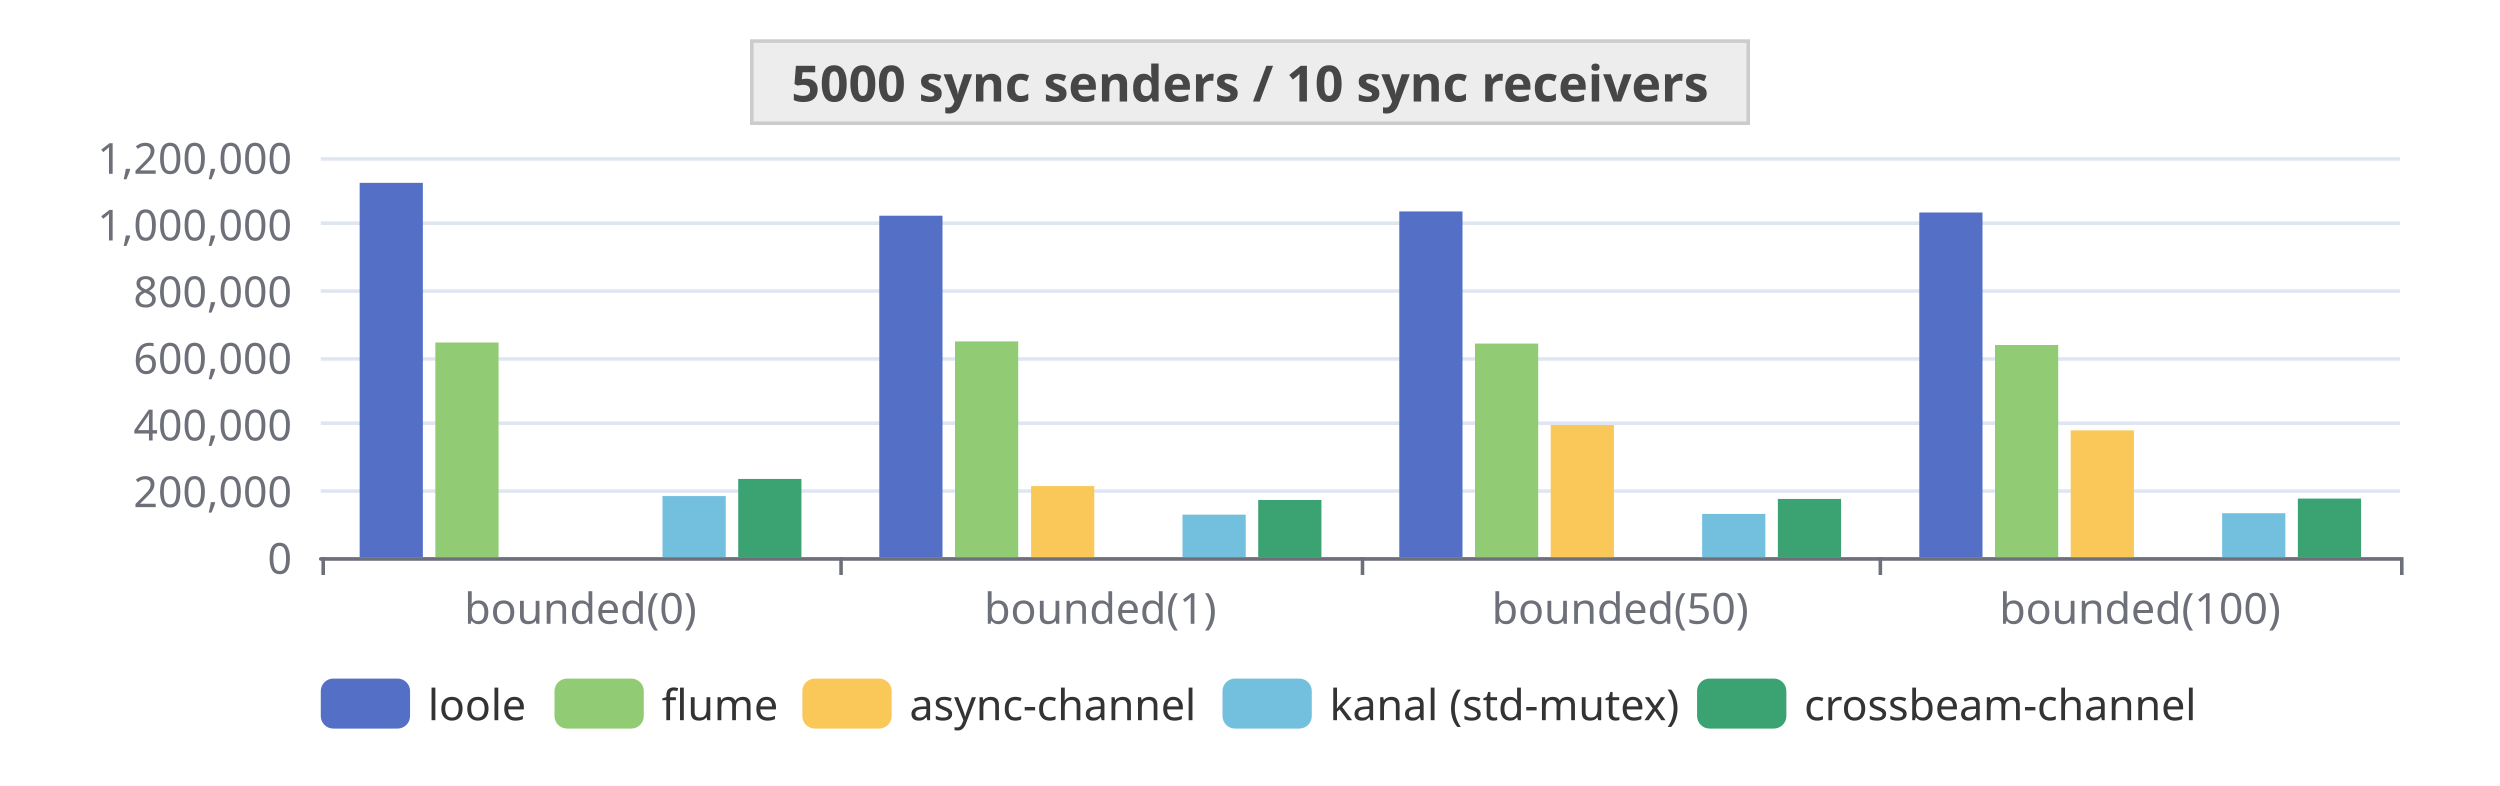
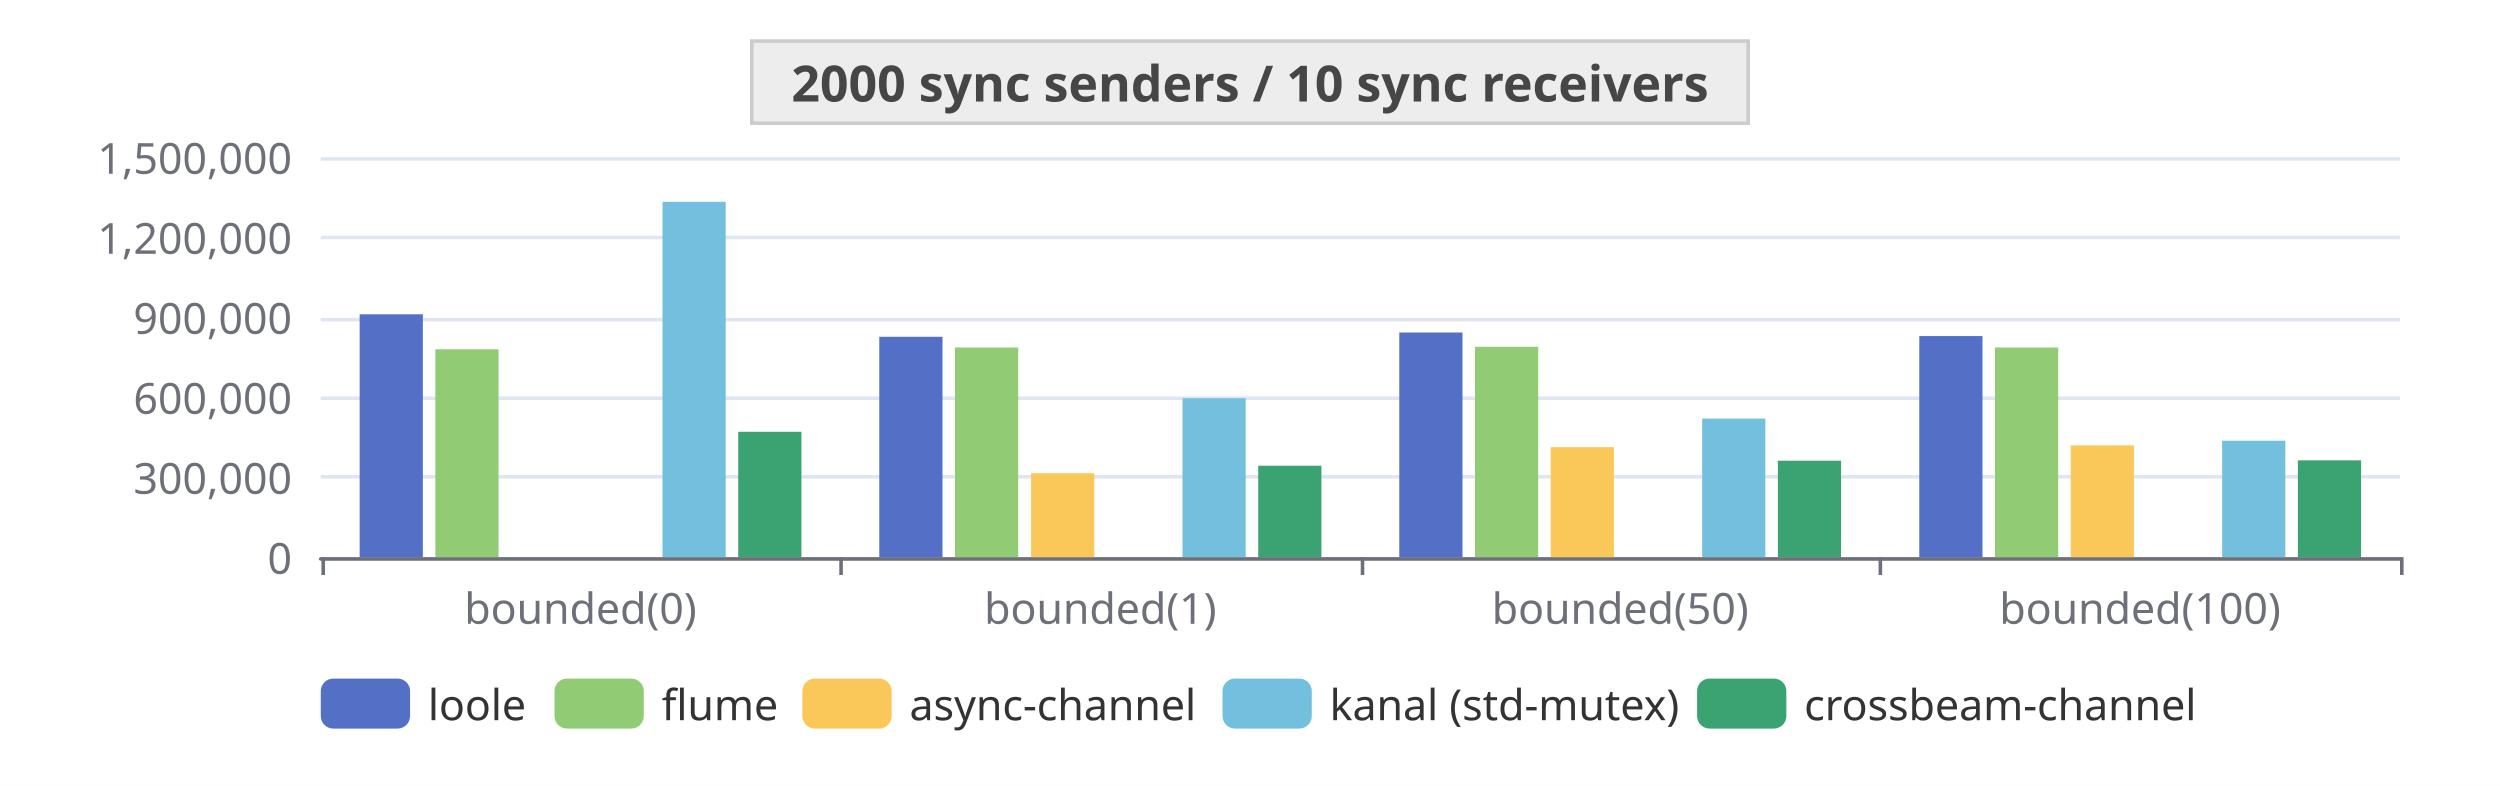
<svg xmlns="http://www.w3.org/2000/svg" width="700" height="220" version="1.1" baseProfile="full" viewBox="0 0 700 220">
-   <rect width="700" height="220" x="0" y="0" id="0" fill="white" />
-   <path d="M89.8 156.5L672 156.5" fill="none" stroke="#E0E6F1" />
-   <path d="M89.8 137.5L672 137.5" fill="none" stroke="#E0E6F1" />
-   <path d="M89.8 118.5L672 118.5" fill="none" stroke="#E0E6F1" />
-   <path d="M89.8 100.5L672 100.5" fill="none" stroke="#E0E6F1" />
-   <path d="M89.8 81.5L672 81.5" fill="none" stroke="#E0E6F1" />
-   <path d="M89.8 62.5L672 62.5" fill="none" stroke="#E0E6F1" />
-   <path d="M89.8 44.5L672 44.5" fill="none" stroke="#E0E6F1" />
-   <path d="M89.8 156.5L672 156.5" fill="none" stroke="#6E7079" stroke-linecap="round" />
-   <path d="M90.5 156L90.5 161" fill="none" stroke="#6E7079" />
-   <path d="M235.5 156L235.5 161" fill="none" stroke="#6E7079" />
-   <path d="M381.5 156L381.5 161" fill="none" stroke="#6E7079" />
-   <path d="M526.5 156L526.5 161" fill="none" stroke="#6E7079" />
-   <path d="M672.5 156L672.5 161" fill="none" stroke="#6E7079" />
+   <rect width="700" height="220" x="0" y="0" fill="white" />
+   <path d="M89.8 156.5L672 156.5" fill="none" pointer-events="visible" stroke="#E0E6F1" class="zr4-cls-32" />
+   <path d="M89.8 133.5L672 133.5" fill="none" pointer-events="visible" stroke="#E0E6F1" class="zr4-cls-32" />
+   <path d="M89.8 111.5L672 111.5" fill="none" pointer-events="visible" stroke="#E0E6F1" class="zr4-cls-32" />
+   <path d="M89.8 89.5L672 89.5" fill="none" pointer-events="visible" stroke="#E0E6F1" class="zr4-cls-32" />
+   <path d="M89.8 66.5L672 66.5" fill="none" pointer-events="visible" stroke="#E0E6F1" class="zr4-cls-32" />
+   <path d="M89.8 44.5L672 44.5" fill="none" pointer-events="visible" stroke="#E0E6F1" class="zr4-cls-32" />
+   <path d="M89.8 156.5L672 156.5" fill="none" pointer-events="visible" stroke="#6E7079" stroke-linecap="round" class="zr4-cls-32" />
+   <path d="M90.5 156L90.5 161" fill="none" pointer-events="visible" stroke="#6E7079" class="zr4-cls-32" />
+   <path d="M235.5 156L235.5 161" fill="none" pointer-events="visible" stroke="#6E7079" class="zr4-cls-32" />
+   <path d="M381.5 156L381.5 161" fill="none" pointer-events="visible" stroke="#6E7079" class="zr4-cls-32" />
+   <path d="M526.5 156L526.5 161" fill="none" pointer-events="visible" stroke="#6E7079" class="zr4-cls-32" />
+   <path d="M672.5 156L672.5 161" fill="none" pointer-events="visible" stroke="#6E7079" class="zr4-cls-32" />
  <text dominant-baseline="central" text-anchor="end" style="font-size:12px;font-family:sans-serif;" transform="translate(81.76 156)" fill="#6E7079">0</text>
-   <text dominant-baseline="central" text-anchor="end" style="font-size:12px;font-family:sans-serif;" transform="translate(81.76 137.3333)" fill="#6E7079">200,000</text>
-   <text dominant-baseline="central" text-anchor="end" style="font-size:12px;font-family:sans-serif;" transform="translate(81.76 118.6667)" fill="#6E7079">400,000</text>
-   <text dominant-baseline="central" text-anchor="end" style="font-size:12px;font-family:sans-serif;" transform="translate(81.76 100)" fill="#6E7079">600,000</text>
-   <text dominant-baseline="central" text-anchor="end" style="font-size:12px;font-family:sans-serif;" transform="translate(81.76 81.3333)" fill="#6E7079">800,000</text>
-   <text dominant-baseline="central" text-anchor="end" style="font-size:12px;font-family:sans-serif;" transform="translate(81.76 62.6667)" fill="#6E7079">1,000,000</text>
-   <text dominant-baseline="central" text-anchor="end" style="font-size:12px;font-family:sans-serif;" transform="translate(81.76 44)" fill="#6E7079">1,200,000</text>
+   <text dominant-baseline="central" text-anchor="end" style="font-size:12px;font-family:sans-serif;" transform="translate(81.76 133.6)" fill="#6E7079">300,000</text>
+   <text dominant-baseline="central" text-anchor="end" style="font-size:12px;font-family:sans-serif;" transform="translate(81.76 111.2)" fill="#6E7079">600,000</text>
+   <text dominant-baseline="central" text-anchor="end" style="font-size:12px;font-family:sans-serif;" transform="translate(81.76 88.8)" fill="#6E7079">900,000</text>
+   <text dominant-baseline="central" text-anchor="end" style="font-size:12px;font-family:sans-serif;" transform="translate(81.76 66.4)" fill="#6E7079">1,200,000</text>
+   <text dominant-baseline="central" text-anchor="end" style="font-size:12px;font-family:sans-serif;" transform="translate(81.76 44)" fill="#6E7079">1,500,000</text>
  <text dominant-baseline="central" text-anchor="middle" style="font-size:12px;font-family:sans-serif;" y="6" transform="translate(162.54 164)" fill="#6E7079">bounded(0)</text>
  <text dominant-baseline="central" text-anchor="middle" style="font-size:12px;font-family:sans-serif;" y="6" transform="translate(308.1 164)" fill="#6E7079">bounded(1)</text>
  <text dominant-baseline="central" text-anchor="middle" style="font-size:12px;font-family:sans-serif;" y="6" transform="translate(453.66 164)" fill="#6E7079">bounded(50)</text>
  <text dominant-baseline="central" text-anchor="middle" style="font-size:12px;font-family:sans-serif;" y="6" transform="translate(599.22 164)" fill="#6E7079">bounded(100)</text>
-   <path d="M100.7 156l17.7 0l0 -104.8l-17.7 0Z" fill="#5470c6" />
-   <path d="M246.2 156l17.7 0l0 -95.6l-17.7 0Z" fill="#5470c6" />
-   <path d="M391.8 156l17.7 0l0 -96.8l-17.7 0Z" fill="#5470c6" />
-   <path d="M537.4 156l17.7 0l0 -96.5l-17.7 0Z" fill="#5470c6" />
-   <path d="M121.9 156l17.7 0l0 -60.1l-17.7 0Z" fill="#91cc75" />
-   <path d="M267.4 156l17.7 0l0 -60.4l-17.7 0Z" fill="#91cc75" />
-   <path d="M413 156l17.7 0l0 -59.8l-17.7 0Z" fill="#91cc75" />
-   <path d="M558.6 156l17.7 0l0 -59.4l-17.7 0Z" fill="#91cc75" />
-   <path d="M143.1 156l17.7 0l0 0l-17.7 0Z" fill="#fac858" />
-   <path d="M288.7 156l17.7 0l0 -19.9l-17.7 0Z" fill="#fac858" />
-   <path d="M434.2 156l17.7 0l0 -37l-17.7 0Z" fill="#fac858" />
-   <path d="M579.8 156l17.7 0l0 -35.5l-17.7 0Z" fill="#fac858" />
-   <path d="M164.3 156l17.7 0l0 0l-17.7 0Z" fill="#ee6666" />
-   <path d="M309.9 156l17.7 0l0 0l-17.7 0Z" fill="#ee6666" />
-   <path d="M455.4 156l17.7 0l0 0l-17.7 0Z" fill="#ee6666" />
-   <path d="M601 156l17.7 0l0 0l-17.7 0Z" fill="#ee6666" />
-   <path d="M185.5 156l17.7 0l0 -17.1l-17.7 0Z" fill="#73c0de" />
-   <path d="M331.1 156l17.7 0l0 -11.9l-17.7 0Z" fill="#73c0de" />
-   <path d="M476.6 156l17.7 0l0 -12.1l-17.7 0Z" fill="#73c0de" />
-   <path d="M622.2 156l17.7 0l0 -12.3l-17.7 0Z" fill="#73c0de" />
-   <path d="M206.7 156l17.7 0l0 -21.9l-17.7 0Z" fill="#3ba272" />
-   <path d="M352.3 156l17.7 0l0 -16l-17.7 0Z" fill="#3ba272" />
-   <path d="M497.8 156l17.7 0l0 -16.3l-17.7 0Z" fill="#3ba272" />
-   <path d="M643.4 156l17.7 0l0 -16.4l-17.7 0Z" fill="#3ba272" />
-   <path d="M-5 -5l530.4 0l0 24l-530.4 0Z" transform="translate(89.82 190)" fill="rgb(0,0,0)" fill-opacity="0" stroke="#ccc" stroke-width="0" />
-   <path d="M3.5 0L21.5 0A3.5 3.5 0 0 1 25 3.5L25 10.5A3.5 3.5 0 0 1 21.5 14L3.5 14A3.5 3.5 0 0 1 0 10.5L0 3.5A3.5 3.5 0 0 1 3.5 0" transform="translate(89.82 190)" fill="#5470c6" />
+   <path d="M100.7 156l17.7 0l0 -68l-17.7 0Z" fill="#5470c6" ecmeta_series_index="0" ecmeta_data_index="0" ecmeta_ssr_type="chart" class="zr4-cls-33" />
+   <path d="M246.2 156l17.7 0l0 -61.7l-17.7 0Z" fill="#5470c6" ecmeta_series_index="0" ecmeta_data_index="1" ecmeta_ssr_type="chart" class="zr4-cls-33" />
+   <path d="M391.8 156l17.7 0l0 -62.9l-17.7 0Z" fill="#5470c6" ecmeta_series_index="0" ecmeta_data_index="2" ecmeta_ssr_type="chart" class="zr4-cls-33" />
+   <path d="M537.4 156l17.7 0l0 -61.9l-17.7 0Z" fill="#5470c6" ecmeta_series_index="0" ecmeta_data_index="3" ecmeta_ssr_type="chart" class="zr4-cls-33" />
+   <path d="M121.9 156l17.7 0l0 -58.2l-17.7 0Z" fill="#91cc75" ecmeta_series_index="1" ecmeta_data_index="0" ecmeta_ssr_type="chart" class="zr4-cls-34" />
+   <path d="M267.4 156l17.7 0l0 -58.7l-17.7 0Z" fill="#91cc75" ecmeta_series_index="1" ecmeta_data_index="1" ecmeta_ssr_type="chart" class="zr4-cls-34" />
+   <path d="M413 156l17.7 0l0 -58.9l-17.7 0Z" fill="#91cc75" ecmeta_series_index="1" ecmeta_data_index="2" ecmeta_ssr_type="chart" class="zr4-cls-34" />
+   <path d="M558.6 156l17.7 0l0 -58.7l-17.7 0Z" fill="#91cc75" ecmeta_series_index="1" ecmeta_data_index="3" ecmeta_ssr_type="chart" class="zr4-cls-34" />
+   <path d="M143.1 156l17.7 0l0 0l-17.7 0Z" fill="#fac858" ecmeta_series_index="2" ecmeta_data_index="0" ecmeta_ssr_type="chart" class="zr4-cls-35" />
+   <path d="M288.7 156l17.7 0l0 -23.5l-17.7 0Z" fill="#fac858" ecmeta_series_index="2" ecmeta_data_index="1" ecmeta_ssr_type="chart" class="zr4-cls-35" />
+   <path d="M434.2 156l17.7 0l0 -30.8l-17.7 0Z" fill="#fac858" ecmeta_series_index="2" ecmeta_data_index="2" ecmeta_ssr_type="chart" class="zr4-cls-35" />
+   <path d="M579.8 156l17.7 0l0 -31.3l-17.7 0Z" fill="#fac858" ecmeta_series_index="2" ecmeta_data_index="3" ecmeta_ssr_type="chart" class="zr4-cls-35" />
+   <path d="M164.3 156l17.7 0l0 0l-17.7 0Z" fill="#ee6666" ecmeta_series_index="3" ecmeta_data_index="0" ecmeta_ssr_type="chart" class="zr4-cls-36" />
+   <path d="M309.9 156l17.7 0l0 0l-17.7 0Z" fill="#ee6666" ecmeta_series_index="3" ecmeta_data_index="1" ecmeta_ssr_type="chart" class="zr4-cls-36" />
+   <path d="M455.4 156l17.7 0l0 0l-17.7 0Z" fill="#ee6666" ecmeta_series_index="3" ecmeta_data_index="2" ecmeta_ssr_type="chart" class="zr4-cls-36" />
+   <path d="M601 156l17.7 0l0 0l-17.7 0Z" fill="#ee6666" ecmeta_series_index="3" ecmeta_data_index="3" ecmeta_ssr_type="chart" class="zr4-cls-36" />
+   <path d="M185.5 156l17.7 0l0 -99.5l-17.7 0Z" fill="#73c0de" ecmeta_series_index="4" ecmeta_data_index="0" ecmeta_ssr_type="chart" class="zr4-cls-37" />
+   <path d="M331.1 156l17.7 0l0 -44.5l-17.7 0Z" fill="#73c0de" ecmeta_series_index="4" ecmeta_data_index="1" ecmeta_ssr_type="chart" class="zr4-cls-37" />
+   <path d="M476.6 156l17.7 0l0 -38.8l-17.7 0Z" fill="#73c0de" ecmeta_series_index="4" ecmeta_data_index="2" ecmeta_ssr_type="chart" class="zr4-cls-37" />
+   <path d="M622.2 156l17.7 0l0 -32.6l-17.7 0Z" fill="#73c0de" ecmeta_series_index="4" ecmeta_data_index="3" ecmeta_ssr_type="chart" class="zr4-cls-37" />
+   <path d="M206.7 156l17.7 0l0 -35.1l-17.7 0Z" fill="#3ba272" ecmeta_series_index="5" ecmeta_data_index="0" ecmeta_ssr_type="chart" class="zr4-cls-38" />
+   <path d="M352.3 156l17.7 0l0 -25.6l-17.7 0Z" fill="#3ba272" ecmeta_series_index="5" ecmeta_data_index="1" ecmeta_ssr_type="chart" class="zr4-cls-38" />
+   <path d="M497.8 156l17.7 0l0 -27l-17.7 0Z" fill="#3ba272" ecmeta_series_index="5" ecmeta_data_index="2" ecmeta_ssr_type="chart" class="zr4-cls-38" />
+   <path d="M643.4 156l17.7 0l0 -27.1l-17.7 0Z" fill="#3ba272" ecmeta_series_index="5" ecmeta_data_index="3" ecmeta_ssr_type="chart" class="zr4-cls-38" />
+   <path d="M-5 -5l530.4 0l0 24l-530.4 0Z" transform="translate(89.82 190)" fill="rgb(0,0,0)" fill-opacity="0" stroke="#ccc" stroke-width="0" class="zr4-cls-32" />
+   <path d="M3.5 0L21.5 0A3.5 3.5 0 0 1 25 3.5L25 10.5A3.5 3.5 0 0 1 21.5 14L3.5 14A3.5 3.5 0 0 1 0 10.5L0 3.5A3.5 3.5 0 0 1 3.5 0" transform="translate(89.82 190)" fill="#5470c6" ecmeta_series_index="0" ecmeta_data_index="0" ecmeta_ssr_type="legend" ecmeta_silent="true" class="zr4-cls-32" />
  <text dominant-baseline="central" text-anchor="start" style="font-size:12px;font-family:sans-serif;" x="30" y="7" transform="translate(89.82 190)" fill="#333">loole</text>
-   <path d="M3.5 0L21.5 0A3.5 3.5 0 0 1 25 3.5L25 10.5A3.5 3.5 0 0 1 21.5 14L3.5 14A3.5 3.5 0 0 1 0 10.5L0 3.5A3.5 3.5 0 0 1 3.5 0" transform="translate(155.26 190)" fill="#91cc75" />
+   <path d="M0 0l55.4 0l0 14l-55.4 0Z" transform="translate(89.82 190)" fill="none" pointer-events="visible" ecmeta_series_index="0" ecmeta_data_index="0" ecmeta_ssr_type="legend" class="zr4-cls-39" />
+   <path d="M3.5 0L21.5 0A3.5 3.5 0 0 1 25 3.5L25 10.5A3.5 3.5 0 0 1 21.5 14L3.5 14A3.5 3.5 0 0 1 0 10.5L0 3.5A3.5 3.5 0 0 1 3.5 0" transform="translate(155.26 190)" fill="#91cc75" ecmeta_series_index="1" ecmeta_data_index="1" ecmeta_ssr_type="legend" ecmeta_silent="true" class="zr4-cls-32" />
  <text dominant-baseline="central" text-anchor="start" style="font-size:12px;font-family:sans-serif;" x="30" y="7" transform="translate(155.26 190)" fill="#333">flume</text>
-   <path d="M3.5 0L21.5 0A3.5 3.5 0 0 1 25 3.5L25 10.5A3.5 3.5 0 0 1 21.5 14L3.5 14A3.5 3.5 0 0 1 0 10.5L0 3.5A3.5 3.5 0 0 1 3.5 0" transform="translate(224.66 190)" fill="#fac858" />
+   <path d="M0 0l59.4 0l0 14l-59.4 0Z" transform="translate(155.26 190)" fill="none" pointer-events="visible" ecmeta_series_index="1" ecmeta_data_index="1" ecmeta_ssr_type="legend" class="zr4-cls-39" />
+   <path d="M3.5 0L21.5 0A3.5 3.5 0 0 1 25 3.5L25 10.5A3.5 3.5 0 0 1 21.5 14L3.5 14A3.5 3.5 0 0 1 0 10.5L0 3.5A3.5 3.5 0 0 1 3.5 0" transform="translate(224.66 190)" fill="#fac858" ecmeta_series_index="2" ecmeta_data_index="2" ecmeta_ssr_type="legend" ecmeta_silent="true" class="zr4-cls-32" />
  <text dominant-baseline="central" text-anchor="start" style="font-size:12px;font-family:sans-serif;" x="30" y="7" transform="translate(224.66 190)" fill="#333">async-channel</text>
-   <path d="M3.5 0L21.5 0A3.5 3.5 0 0 1 25 3.5L25 10.5A3.5 3.5 0 0 1 21.5 14L3.5 14A3.5 3.5 0 0 1 0 10.5L0 3.5A3.5 3.5 0 0 1 3.5 0" transform="translate(342.3 190)" fill="#73c0de" />
+   <path d="M0 0l107.6 0l0 14l-107.6 0Z" transform="translate(224.66 190)" fill="none" pointer-events="visible" ecmeta_series_index="2" ecmeta_data_index="2" ecmeta_ssr_type="legend" class="zr4-cls-39" />
+   <path d="M3.5 0L21.5 0A3.5 3.5 0 0 1 25 3.5L25 10.5A3.5 3.5 0 0 1 21.5 14L3.5 14A3.5 3.5 0 0 1 0 10.5L0 3.5A3.5 3.5 0 0 1 3.5 0" transform="translate(342.3 190)" fill="#73c0de" ecmeta_series_index="4" ecmeta_data_index="3" ecmeta_ssr_type="legend" ecmeta_silent="true" class="zr4-cls-32" />
  <text dominant-baseline="central" text-anchor="start" style="font-size:12px;font-family:sans-serif;" xml:space="preserve" x="30" y="7" transform="translate(342.3 190)" fill="#333">kanal (std-mutex)</text>
-   <path d="M3.5 0L21.5 0A3.5 3.5 0 0 1 25 3.5L25 10.5A3.5 3.5 0 0 1 21.5 14L3.5 14A3.5 3.5 0 0 1 0 10.5L0 3.5A3.5 3.5 0 0 1 3.5 0" transform="translate(475.18 190)" fill="#3ba272" />
+   <path d="M0 0l122.9 0l0 14l-122.9 0Z" transform="translate(342.3 190)" fill="none" pointer-events="visible" ecmeta_series_index="4" ecmeta_data_index="3" ecmeta_ssr_type="legend" class="zr4-cls-39" />
+   <path d="M3.5 0L21.5 0A3.5 3.5 0 0 1 25 3.5L25 10.5A3.5 3.5 0 0 1 21.5 14L3.5 14A3.5 3.5 0 0 1 0 10.5L0 3.5A3.5 3.5 0 0 1 3.5 0" transform="translate(475.18 190)" fill="#3ba272" ecmeta_series_index="5" ecmeta_data_index="4" ecmeta_ssr_type="legend" ecmeta_silent="true" class="zr4-cls-32" />
  <text dominant-baseline="central" text-anchor="start" style="font-size:12px;font-family:sans-serif;" x="30" y="7" transform="translate(475.18 190)" fill="#333">crossbeam-channel</text>
-   <path d="M-139.5 -4.5l279 0l0 23l-279 0Z" transform="translate(350 16)" fill="#ddd8" stroke="#ccc" />
-   <text dominant-baseline="central" text-anchor="middle" style="font-size:14px;font-family:sans-serif;font-weight:bold;" xml:space="preserve" y="7" transform="translate(350 16)" fill="#464646">5000 sync senders / 10 sync receivers</text>
+   <path d="M0 0l135 0l0 14l-135 0Z" transform="translate(475.18 190)" fill="none" pointer-events="visible" ecmeta_series_index="5" ecmeta_data_index="4" ecmeta_ssr_type="legend" class="zr4-cls-39" />
+   <path d="M-139.5 -4.5l279 0l0 23l-279 0Z" transform="translate(350 16)" fill="#ddd8" stroke="#ccc" class="zr4-cls-32" />
+   <text dominant-baseline="central" text-anchor="middle" style="font-size:14px;font-family:sans-serif;font-weight:bold;" xml:space="preserve" y="7" transform="translate(350 16)" fill="#464646">2000 sync senders / 10 sync receivers</text>
+   <style>
+ .zr4-cls-32:hover {
+ pointer-events:none;
+ }
+ .zr4-cls-33:hover {
+ cursor:pointer;
+ fill:rgba(92,123,217,1);
+ }
+ .zr4-cls-34:hover {
+ cursor:pointer;
+ fill:rgba(159,224,128,1);
+ }
+ .zr4-cls-35:hover {
+ cursor:pointer;
+ fill:rgba(255,220,96,1);
+ }
+ .zr4-cls-36:hover {
+ cursor:pointer;
+ fill:rgba(255,112,112,1);
+ }
+ .zr4-cls-37:hover {
+ cursor:pointer;
+ fill:rgba(126,211,244,1);
+ }
+ .zr4-cls-38:hover {
+ cursor:pointer;
+ fill:rgba(64,178,125,1);
+ }
+ .zr4-cls-39:hover {
+ cursor:pointer;
+ fill:rgba(0,0,0,0);
+ }
+ 
+ 
+ 
+ </style>
</svg>
